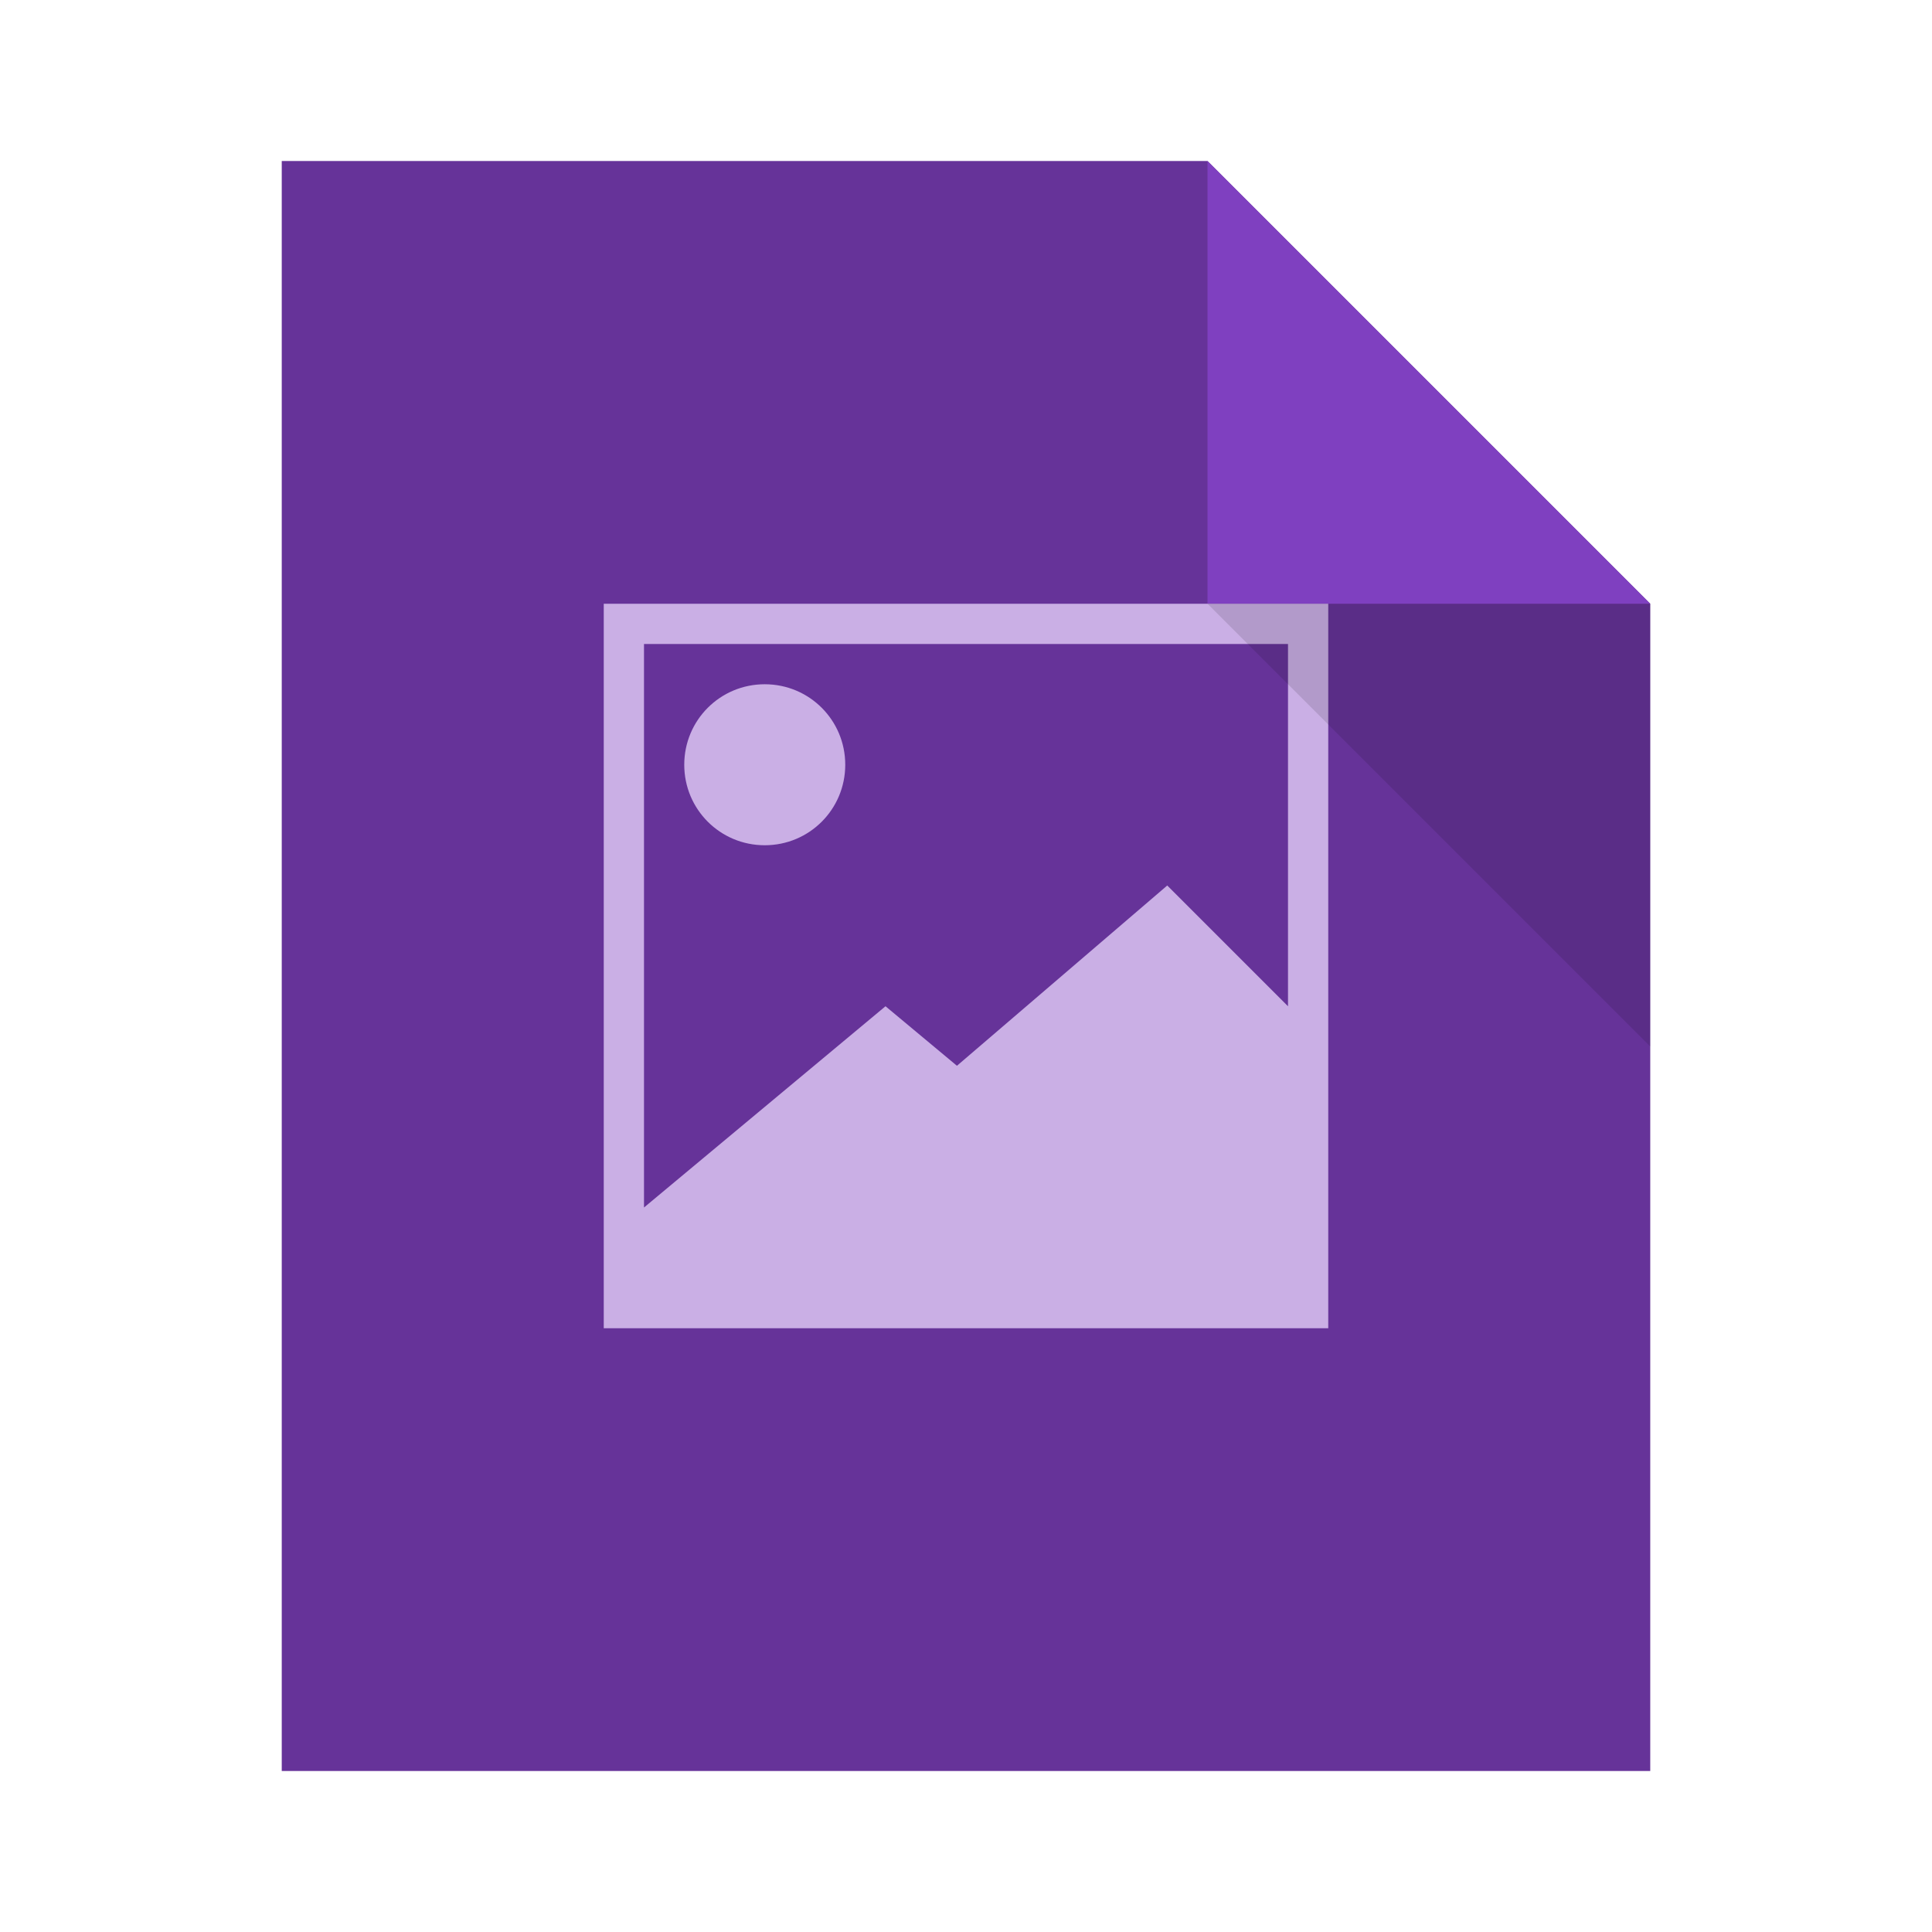
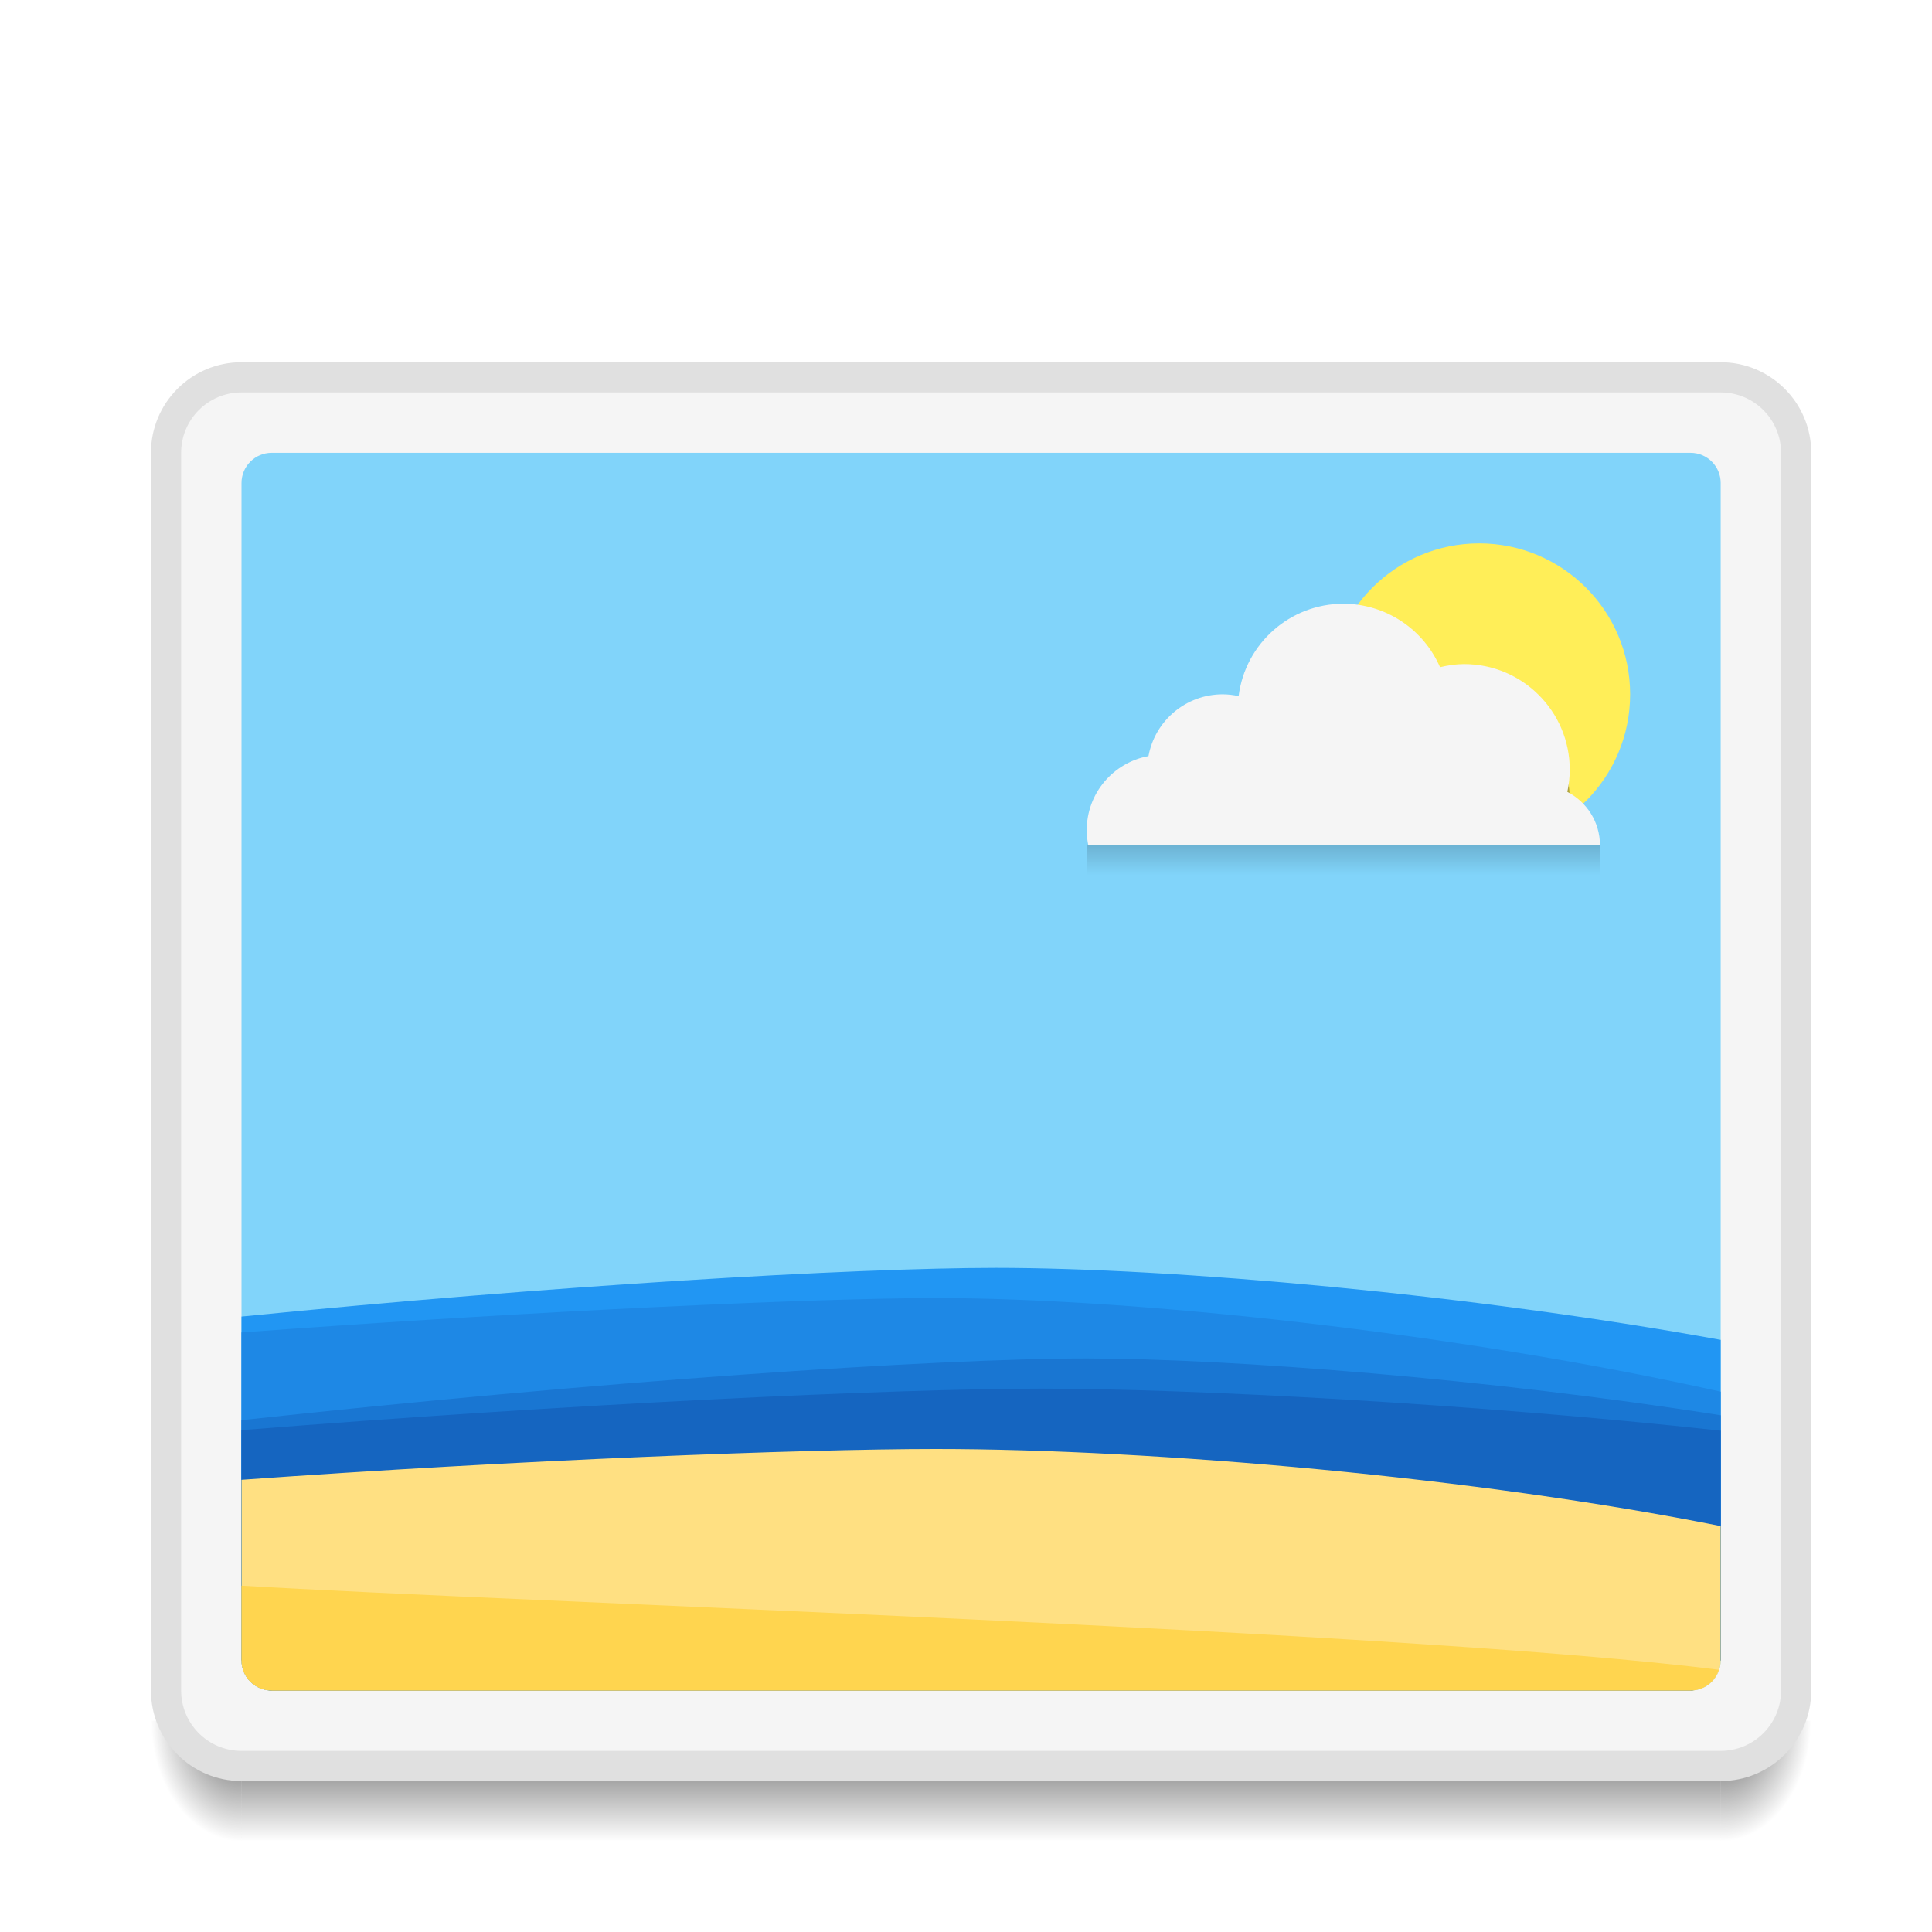
- <svg xmlns="http://www.w3.org/2000/svg" width="48" height="48" id="svg2" version="1.1">
-   <defs id="defs4" />
-   <path style="fill:#663399;fill-opacity:1;stroke:none" d="m 7,4 0,40 34,0 0,-29 -11,-11 -23,0 z" id="rect4090-9" />
-   <path style="fill:#7f40c0;fill-opacity:1;stroke:none;stroke-width:0.282px;stroke-linecap:butt;stroke-linejoin:miter;stroke-opacity:1" d="m 30,4 0,11 11,0 z" id="path4151-7" />
-   <rect style="color:#000000;text-decoration:none;text-decoration-line:none;text-decoration-style:solid;text-decoration-color:#000000;clip-rule:nonzero;display:inline;overflow:visible;visibility:visible;opacity:1;isolation:auto;mix-blend-mode:normal;color-interpolation:sRGB;color-interpolation-filters:linearRGB;solid-color:#000000;solid-opacity:1;fill:#663399;fill-opacity:1;fill-rule:nonzero;stroke:none;stroke-width:1;stroke-linecap:butt;stroke-linejoin:miter;stroke-miterlimit:4;stroke-dasharray:none;stroke-dashoffset:0;stroke-opacity:1;color-rendering:auto;image-rendering:auto;shape-rendering:auto;text-rendering:auto;enable-background:accumulate" id="rect4263" width="1" height="1" x="-7" y="19" ry="2.35182e-07" />
-   <rect style="color:#000000;text-decoration:none;text-decoration-line:none;text-decoration-style:solid;text-decoration-color:#000000;clip-rule:nonzero;display:inline;overflow:visible;visibility:visible;opacity:1;isolation:auto;mix-blend-mode:normal;color-interpolation:sRGB;color-interpolation-filters:linearRGB;solid-color:#000000;solid-opacity:1;fill:#7f40c0;fill-opacity:1;fill-rule:nonzero;stroke:none;stroke-width:1;stroke-linecap:butt;stroke-linejoin:miter;stroke-miterlimit:4;stroke-dasharray:none;stroke-dashoffset:0;stroke-opacity:1;color-rendering:auto;image-rendering:auto;shape-rendering:auto;text-rendering:auto;enable-background:accumulate" id="rect4263-9" width="1" height="1" x="-7" y="21" ry="2.35182e-07" />
-   <rect style="color:#000000;text-decoration:none;text-decoration-line:none;text-decoration-style:solid;text-decoration-color:#000000;clip-rule:nonzero;display:inline;overflow:visible;visibility:visible;opacity:1;isolation:auto;mix-blend-mode:normal;color-interpolation:sRGB;color-interpolation-filters:linearRGB;solid-color:#000000;solid-opacity:1;fill:#caafe5;fill-opacity:1;fill-rule:nonzero;stroke:none;stroke-width:1;stroke-linecap:butt;stroke-linejoin:miter;stroke-miterlimit:4;stroke-dasharray:none;stroke-dashoffset:0;stroke-opacity:1;color-rendering:auto;image-rendering:auto;shape-rendering:auto;text-rendering:auto;enable-background:accumulate" id="rect4263-2" width="1" height="1" x="-7" y="23" ry="2.35182e-07" />
-   <path style="color:#000000;text-decoration:none;text-decoration-line:none;text-decoration-style:solid;text-decoration-color:#000000;clip-rule:nonzero;display:inline;overflow:visible;visibility:visible;opacity:1;isolation:auto;mix-blend-mode:normal;color-interpolation:sRGB;color-interpolation-filters:linearRGB;solid-color:#000000;solid-opacity:1;fill:#caafe5;fill-opacity:1;fill-rule:nonzero;stroke:none;stroke-width:1;stroke-linecap:butt;stroke-linejoin:miter;stroke-miterlimit:4;stroke-dasharray:none;stroke-dashoffset:0;stroke-opacity:1;color-rendering:auto;image-rendering:auto;shape-rendering:auto;text-rendering:auto;enable-background:accumulate" d="M 15 15 L 15 33 L 33 33 L 33 30 L 33 26 L 33 15 L 15 15 z M 16 16 L 32 16 L 32 25 L 29 22 L 23.775 26.479 L 22 25 L 16 30 L 16 16 z M 19 17 C 17.892 17 17 17.892 17 19 C 17 20.108 17.892 21 19 21 C 20.108 21 21 20.108 21 19 C 21 17.892 20.108 17 19 17 z " id="rect4275" />
-   <path id="path4299" d="m 41,26 0,-11 -11,0 z" style="fill:#000000;fill-opacity:0.118;stroke:none;stroke-width:0.282px;stroke-linecap:butt;stroke-linejoin:miter;stroke-opacity:1" />
+ <svg xmlns="http://www.w3.org/2000/svg" xmlns:xlink="http://www.w3.org/1999/xlink" width="64" height="64" viewBox="0 0 64 64" id="svg2" version="1.1">
+   <defs id="defs4">
+     <linearGradient id="linearGradient4281">
+       <stop style="stop-color:#000000;stop-opacity:0.31" offset="0" id="stop4283" />
+       <stop style="stop-color:#000000;stop-opacity:0;" offset="1" id="stop4285" />
+     </linearGradient>
+     <radialGradient xlink:href="#Shadow" id="radialGradient4259" gradientUnits="userSpaceOnUse" gradientTransform="matrix(-2,-2.935184e-6,3.9135795e-6,-2.666668,15.99984,1228.853)" cx="4" cy="42.5" fx="4" fy="42.5" r="1.5" />
+     <linearGradient id="Shadow">
+       <stop style="stop-color:#000000;stop-opacity:1;" offset="0" id="stop4186" />
+       <stop style="stop-color:#000000;stop-opacity:0;" offset="1" id="stop4188" />
+     </linearGradient>
+     <linearGradient xlink:href="#Shadow" id="linearGradient4257" gradientUnits="userSpaceOnUse" gradientTransform="translate(9,1073.52)" x1="24" y1="42" x2="24" y2="46" />
+     <radialGradient xlink:href="#Shadow" id="radialGradient4255" gradientUnits="userSpaceOnUse" gradientTransform="matrix(-5.6193702e-6,2.666668,-2,-4.214526e-6,142.0003,998.1864)" cx="44" cy="42.5" fx="44" fy="42.5" r="1.5" />
+     <radialGradient xlink:href="#Shadow" id="radialGradient4329-1" cx="16" cy="1081.52" fx="16" fy="1081.52" r="5" gradientUnits="userSpaceOnUse" gradientTransform="translate(33,0.9998997)" />
+     <linearGradient xlink:href="#linearGradient4281" id="linearGradient4279" gradientUnits="userSpaceOnUse" gradientTransform="matrix(1,0,0,0.9999167,18,-1.9974)" x1="27" y1="29" x2="27" y2="31" />
+   </defs>
+   <g id="layer1" transform="translate(0,-1058.52)">
+     <path id="path4249" d="m 57,1115.52 0,4 1,0 c 1.108,0 2,-0.892 2,-2 l 0,-2 -3,0 z" style="opacity:0.7;fill:url(#radialGradient4255);fill-opacity:1;stroke:none;stroke-width:2;stroke-linecap:butt;stroke-linejoin:round;stroke-miterlimit:4;stroke-dasharray:none;stroke-opacity:1" />
+     <path id="path4251" d="m 8,1115.52 0,4 49,0 0,-4 z" style="opacity:0.7;fill:url(#linearGradient4257);fill-opacity:1;stroke:none;stroke-width:2;stroke-linecap:butt;stroke-linejoin:round;stroke-miterlimit:4;stroke-dasharray:none;stroke-opacity:1" />
+     <path id="path4253" d="m 5,1115.52 0,2 c 0,1.108 0.892,2 2,2 l 1,0 0,-4 -3,0 z" style="opacity:0.7;fill:url(#radialGradient4259);fill-opacity:1;stroke:none;stroke-width:2;stroke-linecap:butt;stroke-linejoin:round;stroke-miterlimit:4;stroke-dasharray:none;stroke-opacity:1" />
+     <rect style="opacity:1;fill:#f5f5f5;fill-opacity:1;stroke:none;stroke-width:2;stroke-linecap:butt;stroke-linejoin:round;stroke-miterlimit:4;stroke-dasharray:none;stroke-opacity:1" id="rect4174" width="5" height="5" x="-7" y="1058.52" />
+     <rect y="1066.52" x="-7" height="5" width="5" id="rect4176" style="opacity:1;fill:#e0e0e0;fill-opacity:1;stroke:none;stroke-width:2;stroke-linecap:butt;stroke-linejoin:round;stroke-miterlimit:4;stroke-dasharray:none;stroke-opacity:1" />
+     <rect style="opacity:1;fill:#e0e0e0;fill-opacity:1;stroke:none;stroke-width:2;stroke-linecap:butt;stroke-linejoin:round;stroke-miterlimit:4;stroke-dasharray:none;stroke-opacity:1" id="rect4182" width="55" height="47" x="5" y="1070.52" ry="3" />
+     <rect style="opacity:1;fill:#f5f5f5;fill-opacity:1;stroke:none;stroke-width:2;stroke-linecap:butt;stroke-linejoin:round;stroke-miterlimit:4;stroke-dasharray:none;stroke-opacity:1" id="rect4258" width="53" height="45" x="6" y="1071.52" ry="2" />
+     <rect style="opacity:1;fill:#81d4fa;fill-opacity:1;stroke:none;stroke-width:2;stroke-linecap:butt;stroke-linejoin:round;stroke-miterlimit:4;stroke-dasharray:none;stroke-opacity:1" id="rect4271" width="49" height="41" x="8" y="1073.52" ry="1" />
+     <path style="opacity:1;fill:#2196f3;fill-opacity:1;stroke:none;stroke-width:2;stroke-linecap:round;stroke-linejoin:round;stroke-miterlimit:4;stroke-dasharray:none;stroke-opacity:1" d="M 33 42 C 28.22 42.002 18.273 42.588 8 43.613 L 8 55 C 8.548 55.079 8.446 56 9 56 L 56 56 C 56.066 56 56.125 55.975 56.188 55.963 C 56.547 55.805 56.556 55.187 57 55 L 57 44.385 C 48.709 42.874 38.849 42.002 33 42 z " transform="translate(0,1058.52)" id="path4352" />
+     <path style="opacity:1;fill:#1e88e5;fill-opacity:1;stroke:none;stroke-width:2;stroke-linecap:round;stroke-linejoin:round;stroke-miterlimit:4;stroke-dasharray:none;stroke-opacity:1" d="M 31 43 C 27.18 43.001 17.89 43.411 8 44.139 L 8 55 C 8.545 55.102 8.446 56 9 56 L 56 56 C 56.069 56 56.128 55.987 56.18 55.963 C 56.54 55.793 56.527 55.107 57 55 L 57 46.1 C 48.219 44.139 37.529 43.001 31 43 z " transform="translate(0,1058.52)" id="path4346" />
+     <path style="opacity:1;fill:#1976d2;fill-opacity:1;stroke:none;stroke-width:2;stroke-linecap:round;stroke-linejoin:round;stroke-miterlimit:4;stroke-dasharray:none;stroke-opacity:1" d="M 36 45 C 30.95 45.001 19.755 45.761 8 47.045 L 8 55 C 8 55.554 8.446 56 9 56 L 56 56 C 56.069 56 56.128 55.986 56.18 55.963 C 56.542 55.799 56.534 55.134 57 55 L 57 46.883 C 49.397 45.681 40.744 45.003 36 45 z " transform="translate(0,1058.52)" id="path4341" />
+     <path style="opacity:1;fill:#1565c0;fill-opacity:1;stroke:none;stroke-width:2;stroke-linecap:round;stroke-linejoin:round;stroke-miterlimit:4;stroke-dasharray:none;stroke-opacity:1" d="M 34.5 46 C 29.497 46.002 18.863 46.509 8 47.375 L 8 55 C 8.552 55.04 8.446 56 9 56 L 56 56 C 56.064 56 56.119 55.976 56.18 55.965 C 56.181 55.964 56.181 55.963 56.182 55.963 C 56.543 55.802 56.544 55.161 57 55 L 57 47.393 C 48.85 46.502 39.509 46.001 34.5 46 z " transform="translate(0,1058.52)" id="path4326" />
+     <ellipse cy="1082.52" cx="49" id="circle4321-3" style="opacity:1;fill:url(#radialGradient4329-1);fill-opacity:1;stroke:none;stroke-width:2;stroke-linecap:round;stroke-linejoin:round;stroke-miterlimit:4;stroke-dasharray:none;stroke-opacity:1" r="5" />
+     <circle style="opacity:1;fill:#ffee58;fill-opacity:1;stroke:none;stroke-width:2;stroke-linecap:round;stroke-linejoin:round;stroke-miterlimit:4;stroke-dasharray:none;stroke-opacity:1" id="path4319-5" cx="49" cy="1081.52" r="5" />
+     <path style="opacity:1;fill:url(#linearGradient4279);fill-opacity:1;stroke:none;stroke-width:2;stroke-linecap:round;stroke-linejoin:round;stroke-miterlimit:4;stroke-dasharray:none;stroke-opacity:1" d="M 48.5 23 C 46.738 23 45.252 24.313 45.031 26.061 C 44.857 26.022 38.679 26.001 38.5 26 C 37.291 26 36.282 26.859 36.051 28 L 36 28 L 36 28.5 L 36 29 L 36.051 29 L 53 29 L 53 28 L 52.721 28 C 52.53 27.676 52.256 27.407 51.92 27.232 C 51.972 26.992 51.999 26.746 52 26.5 C 52 24.567 50.433 23 48.5 23 z " transform="translate(0,1058.52)" id="path4275" />
+     <path style="opacity:1;fill:#f5f5f5;fill-opacity:1;stroke:none;stroke-width:2;stroke-linecap:round;stroke-linejoin:round;stroke-miterlimit:4;stroke-dasharray:none;stroke-opacity:1" d="m 44.5,1078.519 a 3.5,3.5 0 0 0 -3.469,3.061 2.5,2.5 0 0 0 -0.531,-0.06 2.5,2.5 0 0 0 -2.455,2.047 C 36.882,1083.78 36,1084.794 36,1086.019 c 0,0.171 0.018,0.338 0.051,0.5 l 16.949,0 c 0,-0.774 -0.44,-1.435 -1.08,-1.768 0.052,-0.241 0.079,-0.486 0.08,-0.732 0,-1.933 -1.567,-3.5 -3.5,-3.5 -0.275,0 -0.539,0.043 -0.797,0.103 A 3.5,3.5 0 0 0 44.5,1078.519 Z" id="path4277" />
+     <rect y="1058.52" x="-15" height="5" width="5" id="rect4332" style="opacity:1;fill:#81d4fa;fill-opacity:1;stroke:none;stroke-width:2;stroke-linecap:butt;stroke-linejoin:round;stroke-miterlimit:4;stroke-dasharray:none;stroke-opacity:1" />
+     <rect style="opacity:1;fill:#2196f3;fill-opacity:1;stroke:none;stroke-width:2;stroke-linecap:butt;stroke-linejoin:round;stroke-miterlimit:4;stroke-dasharray:none;stroke-opacity:1" id="rect4334" width="5" height="5" x="-23" y="1058.52" />
+     <rect y="1066.52" x="-23" height="5" width="5" id="rect4336" style="opacity:1;fill:#1e88e5;fill-opacity:1;stroke:none;stroke-width:2;stroke-linecap:butt;stroke-linejoin:round;stroke-miterlimit:4;stroke-dasharray:none;stroke-opacity:1" />
+     <rect style="opacity:1;fill:#1976d2;fill-opacity:1;stroke:none;stroke-width:2;stroke-linecap:butt;stroke-linejoin:round;stroke-miterlimit:4;stroke-dasharray:none;stroke-opacity:1" id="rect4338" width="5" height="5" x="-23" y="1074.52" />
+     <rect style="opacity:1;fill:#ffe082;fill-opacity:1;stroke:none;stroke-width:2;stroke-linecap:butt;stroke-linejoin:round;stroke-miterlimit:4;stroke-dasharray:none;stroke-opacity:1" id="rect4342" width="5" height="5" x="-31" y="1058.52" />
+     <rect y="1066.52" x="-31" height="5" width="5" id="rect4344" style="opacity:1;fill:#ffd54f;fill-opacity:1;stroke:none;stroke-width:2;stroke-linecap:butt;stroke-linejoin:round;stroke-miterlimit:4;stroke-dasharray:none;stroke-opacity:1" />
+     <rect y="1058.52" x="-39" height="5" width="5" id="rect4346" style="opacity:1;fill:#ffee58;fill-opacity:1;stroke:none;stroke-width:2;stroke-linecap:butt;stroke-linejoin:round;stroke-miterlimit:4;stroke-dasharray:none;stroke-opacity:1" />
+     <rect y="1058.52" x="-7" height="5" width="5" id="rect4348" style="opacity:1;fill:#f5f5f5;fill-opacity:1;stroke:none;stroke-width:2;stroke-linecap:butt;stroke-linejoin:round;stroke-miterlimit:4;stroke-dasharray:none;stroke-opacity:1" />
+     <rect y="1082.52" x="-23" height="5" width="5" id="rect4217" style="opacity:1;fill:#1565c0;fill-opacity:1;stroke:none;stroke-width:2;stroke-linecap:butt;stroke-linejoin:round;stroke-miterlimit:4;stroke-dasharray:none;stroke-opacity:1" />
+     <path style="opacity:1;fill:#ffe082;fill-opacity:1;stroke:none;stroke-width:2;stroke-linecap:round;stroke-linejoin:round;stroke-miterlimit:4;stroke-dasharray:none;stroke-opacity:1" d="M 31 48 C 26.57 48.001 17.149 48.363 8 49.02 L 8 55 C 8 55.554 8.446 56 9 56 L 56 56 C 56.554 56 57 55.554 57 55 L 57 50.553 C 48.984 48.947 38.234 48.001 31 48 z " transform="translate(0,1058.52)" id="path4286" />
+     <path style="opacity:1;fill:#ffd54f;fill-opacity:1;stroke:none;stroke-width:2;stroke-linecap:round;stroke-linejoin:round;stroke-miterlimit:4;stroke-dasharray:none;stroke-opacity:1" d="M 8 52.527 L 8 55 C 8 55.554 8.446 56 9 56 L 56 56 C 56.443 56 56.805 55.711 56.938 55.314 C 46.791 54.021 17.057 53.071 8 52.527 z " transform="translate(0,1058.52)" id="path4288" />
+   </g>
</svg>
